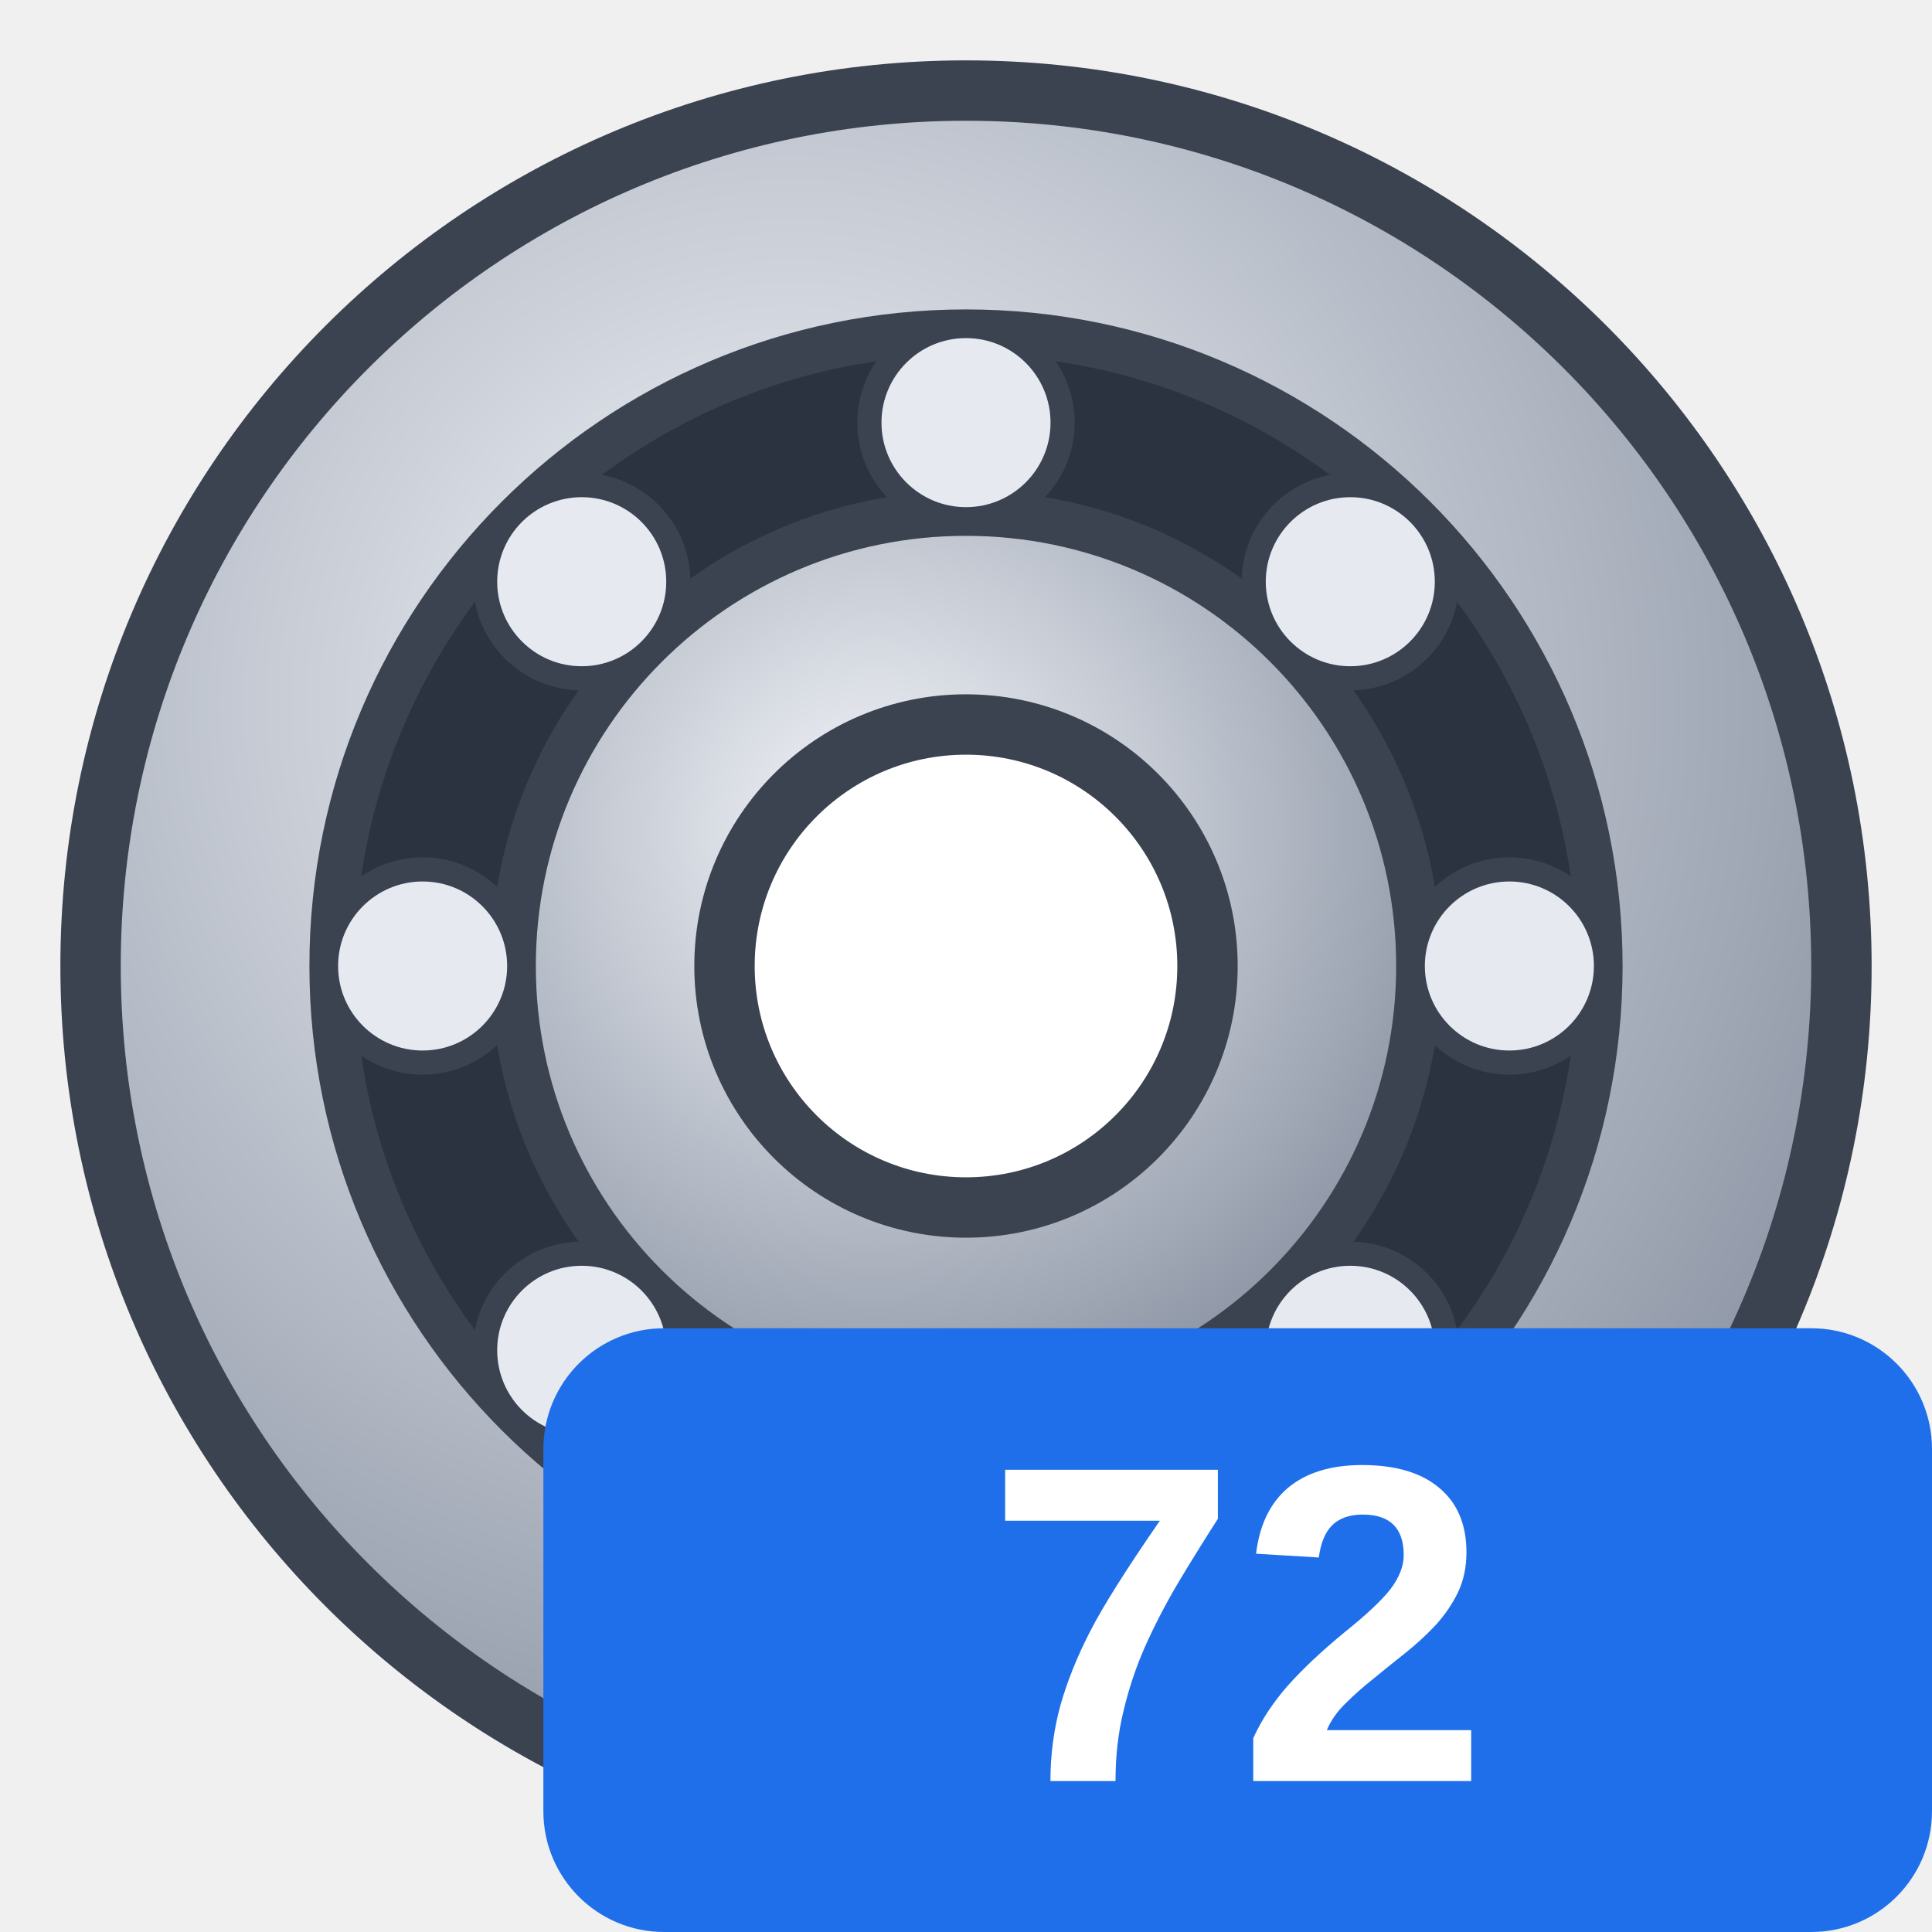
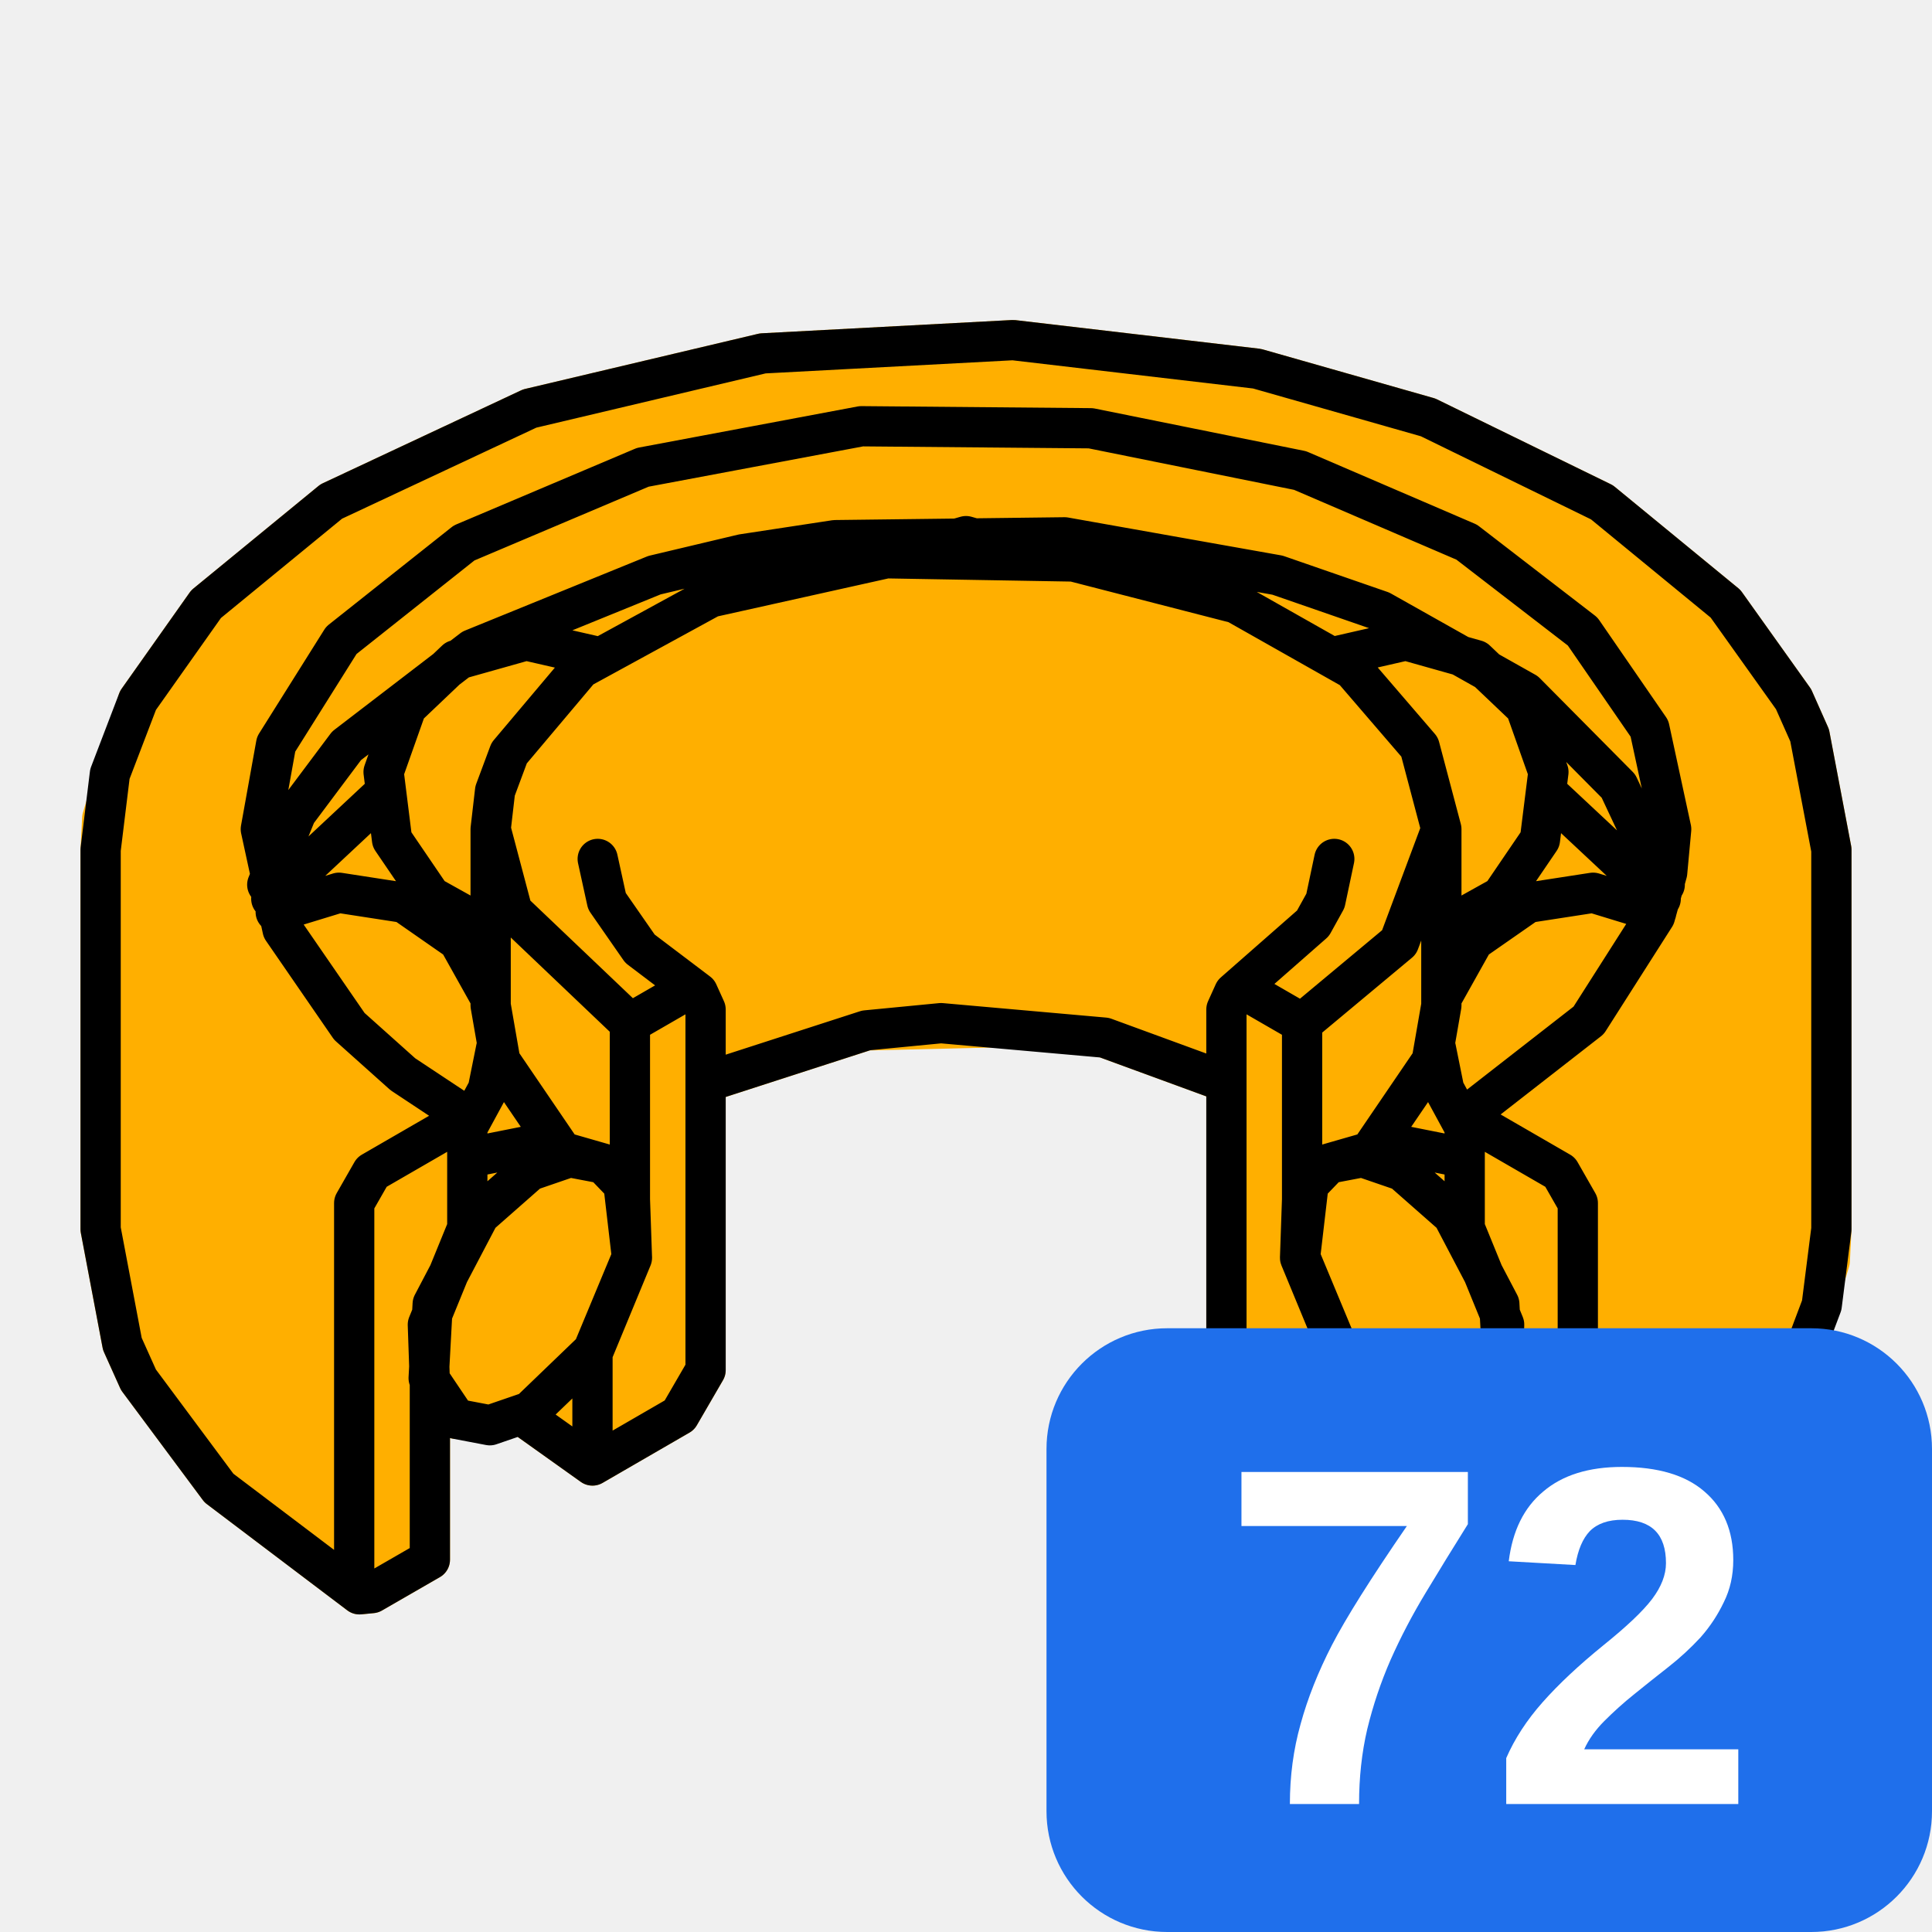
- <svg xmlns="http://www.w3.org/2000/svg" width="64" height="64" viewBox="0 0 64 64">
-   <defs>
-     <radialGradient id="g" cx="40%" cy="35%" r="70%">
-       <stop offset="0" stop-color="#f4f6fa" />
-       <stop offset="1" stop-color="#8a93a3" />
-     </radialGradient>
-   </defs>
-   <circle cx="32" cy="32" r="29" fill="url(#g)" stroke="#3b4250" stroke-width="2" />
-   <circle cx="32" cy="32" r="21" fill="#2c3340" stroke="#3b4250" stroke-width="1.5" />
-   <circle cx="32" cy="32" r="15" fill="url(#g)" stroke="#3b4250" stroke-width="1.5" />
-   <circle cx="32" cy="32" r="8" fill="#ffffff" stroke="#3b4250" stroke-width="2" />
-   <circle cx="50.00" cy="32.00" r="3.2" fill="#e6e9ef" stroke="#3b4250" stroke-width="0.8" />
-   <circle cx="44.73" cy="44.73" r="3.2" fill="#e6e9ef" stroke="#3b4250" stroke-width="0.8" />
-   <circle cx="32.00" cy="50.00" r="3.2" fill="#e6e9ef" stroke="#3b4250" stroke-width="0.8" />
-   <circle cx="19.27" cy="44.73" r="3.2" fill="#e6e9ef" stroke="#3b4250" stroke-width="0.8" />
-   <circle cx="14.00" cy="32.00" r="3.2" fill="#e6e9ef" stroke="#3b4250" stroke-width="0.8" />
-   <circle cx="19.27" cy="19.27" r="3.2" fill="#e6e9ef" stroke="#3b4250" stroke-width="0.8" />
-   <circle cx="32.00" cy="14.00" r="3.2" fill="#e6e9ef" stroke="#3b4250" stroke-width="0.8" />
-   <circle cx="44.73" cy="19.27" r="3.2" fill="#e6e9ef" stroke="#3b4250" stroke-width="0.8" />
-   <rect x="18" y="44" width="46" height="20" rx="4" fill="#1f6feb" />
-   <text x="41" y="59" font-family="Arial,Helvetica,sans-serif" font-size="15" font-weight="bold" fill="#ffffff" text-anchor="middle">72</text>
+ <svg xmlns="http://www.w3.org/2000/svg" width="48" height="48" viewBox="0 0 48 48">
+   <path d="M30.47,26.89 30.47,34.04 31.12,35.16 33.28,36.41 35.02,35.17 36.67,35.25 37.32,34.77 37.32,38.75 38.76,39.58 39.07,39.61 42.58,36.95 44.57,34.26 45.46,31.33 45.50,30.54 45.50,21.11 44.96,18.27 44.56,17.37 42.87,15.00 39.80,12.48 35.48,10.37 31.23,9.16 25.17,8.45 18.95,8.78 13.16,10.15 8.23,12.46 5.12,15.01 3.43,17.40 2.54,20.33 2.50,21.11 2.50,30.54 3.04,33.39 3.44,34.28 5.44,36.97 8.93,39.61 9.24,39.58 10.68,38.75 10.68,34.77 11.33,35.25 12.98,35.17 14.72,36.41 16.88,35.16 17.53,34.04 17.53,26.89 21.52,25.60 25.68,25.50 27.44,25.78 30.47,26.89 Z" fill="#FFAF00" stroke="#FFAF00" stroke-width="1.0" stroke-linejoin="round" />
+   <path d="M30.47,34.04 31.12,35.16 M16.88,35.16 17.53,34.04 M31.12,35.16 33.28,36.41 M33.28,36.41 33.28,33.62 M33.28,33.62 32.30,31.25 32.35,29.80 M32.35,29.80 32.35,25.42 M32.35,25.42 31.12,24.71 M31.12,24.71 30.66,24.66 M30.66,24.66 30.47,25.08 M30.47,25.08 30.47,34.04 M33.28,36.41 35.02,35.17 M12.98,35.17 14.72,36.41 M16.88,35.16 14.72,36.41 M14.72,36.41 14.72,33.62 M14.72,33.62 15.70,31.25 15.65,29.80 M15.65,29.80 15.65,25.42 M15.65,25.42 16.88,24.71 M17.53,25.08 17.34,24.66 M17.34,24.66 16.88,24.71 M17.53,25.08 17.53,34.04 M33.28,33.62 33.31,33.61 M14.69,33.61 14.72,33.62 M32.35,29.80 32.36,29.80 M34.12,28.49 35.57,26.36 M35.57,26.36 35.81,24.98 M12.19,24.98 12.43,26.36 M12.43,26.36 13.88,28.49 M15.64,29.80 15.65,29.80 M32.35,25.42 34.76,23.41 35.81,20.60 M35.81,20.60 35.27,18.56 33.61,16.63 30.71,14.99 26.67,13.95 22.02,13.87 17.66,14.84 14.42,16.61 12.65,18.71 12.30,19.65 12.19,20.60 M12.19,20.60 12.73,22.64 15.65,25.42 M37.32,38.75 38.76,39.58 M10.68,38.75 9.24,39.58 M36.87,23.11 36.41,22.87 M11.59,22.87 11.13,23.11 M38.76,39.58 39.07,39.61 M39.07,39.61 39.20,39.32 M39.20,39.32 39.20,29.89 M39.20,29.89 38.76,29.12 M38.76,29.12 36.39,27.75 M36.39,27.75 36.39,30.51 M36.39,30.51 37.37,32.91 37.32,34.37 M37.32,34.37 37.32,38.75 M8.80,39.32 8.93,39.61 M8.93,39.61 9.24,39.58 M8.80,39.32 8.80,29.89 M9.24,29.12 8.80,29.89 M9.24,29.12 11.61,27.75 M11.61,27.75 11.61,30.51 M11.61,30.51 10.63,32.91 10.68,34.37 M10.68,34.37 10.68,38.75 M41.26,22.33 38.49,19.74 M9.51,19.74 6.74,22.33 M36.39,27.75 39.47,25.35 41.12,22.76 41.42,21.68 41.52,20.60 M41.52,20.60 40.98,18.10 39.32,15.69 36.44,13.47 32.30,11.69 27.10,10.64 21.40,10.59 15.97,11.61 11.53,13.49 8.48,15.91 6.86,18.49 6.48,20.60 M6.48,20.60 7.02,23.09 8.68,25.50 10.01,26.69 11.61,27.75 M41.36,21.98 40.21,19.53 37.90,17.20 34.31,15.18 31.74,14.29 M31.74,14.29 26.45,13.35 20.75,13.42 18.45,13.77 16.26,14.29 M16.26,14.29 11.74,16.13 8.61,18.53 7.36,20.20 6.64,21.98 M34.84,35.07 33.27,33.56 32.30,31.23 32.51,29.43 33.01,28.91 M33.01,28.91 33.85,28.75 34.84,29.09 M34.84,35.07 35.83,35.41 36.67,35.25 M36.67,35.25 37.35,34.24 37.25,32.40 36.09,30.19 34.84,29.09 M13.16,35.07 12.17,35.41 11.33,35.25 M11.33,35.25 10.65,34.24 10.75,32.40 11.91,30.19 13.16,29.09 M13.16,35.07 14.73,33.56 15.70,31.23 15.49,29.43 14.99,28.91 M14.99,28.91 14.15,28.75 13.16,29.09 M30.47,26.89 27.44,25.78 23.38,25.42 21.52,25.60 17.53,26.89 M35.81,24.98 35.81,20.60 M12.19,24.98 12.19,20.60 M30.66,24.66 32.62,22.94 32.93,22.38 33.15,21.34 M14.85,21.34 15.08,22.39 15.90,23.57 17.34,24.66 M39.07,39.61 42.58,36.95 44.57,34.26 45.26,32.43 45.50,30.54 M2.50,30.54 3.04,33.39 3.44,34.28 5.44,36.97 8.93,39.61 M45.50,30.54 45.50,21.11 M2.50,30.54 2.50,21.11 M45.50,21.11 44.96,18.27 44.56,17.37 42.87,15.00 39.80,12.48 35.48,10.37 31.23,9.16 25.17,8.45 18.95,8.78 13.16,10.15 8.23,12.46 5.12,15.01 3.43,17.40 2.73,19.23 2.50,21.11 M36.67,35.25 37.32,34.77 M36.39,28.77 34.68,28.43 33.01,28.91 M41.15,22.66 39.58,22.18 37.96,22.43 36.61,23.37 35.81,24.80 M35.67,26.03 35.88,27.07 36.39,28.01 M36.67,16.40 34.93,15.91 33.18,16.31 M35.81,23.10 37.30,22.27 38.26,20.86 38.47,19.18 37.90,17.57 36.67,16.40 M24.00,13.32 22.07,13.87 M25.93,13.87 24.00,13.32 M11.33,16.40 10.10,17.57 9.53,19.18 9.74,20.86 10.70,22.27 12.19,23.10 M14.82,16.31 13.07,15.91 11.33,16.40 M11.61,28.01 12.12,27.07 12.33,26.03 M12.19,24.80 11.39,23.37 10.04,22.43 8.42,22.18 6.85,22.66 M14.99,28.91 13.32,28.43 11.61,28.77 M10.68,34.77 11.33,35.25" fill="none" stroke="#000000" stroke-width="1.0" stroke-linecap="round" stroke-linejoin="round" />
+   <rect x="26" y="33" width="22" height="15" rx="3" fill="#1f6feb" />
+   <text x="37" y="44.82" font-family="Arial,Helvetica,sans-serif" font-size="12" font-weight="bold" fill="#ffffff" text-anchor="middle">72</text>
</svg>
